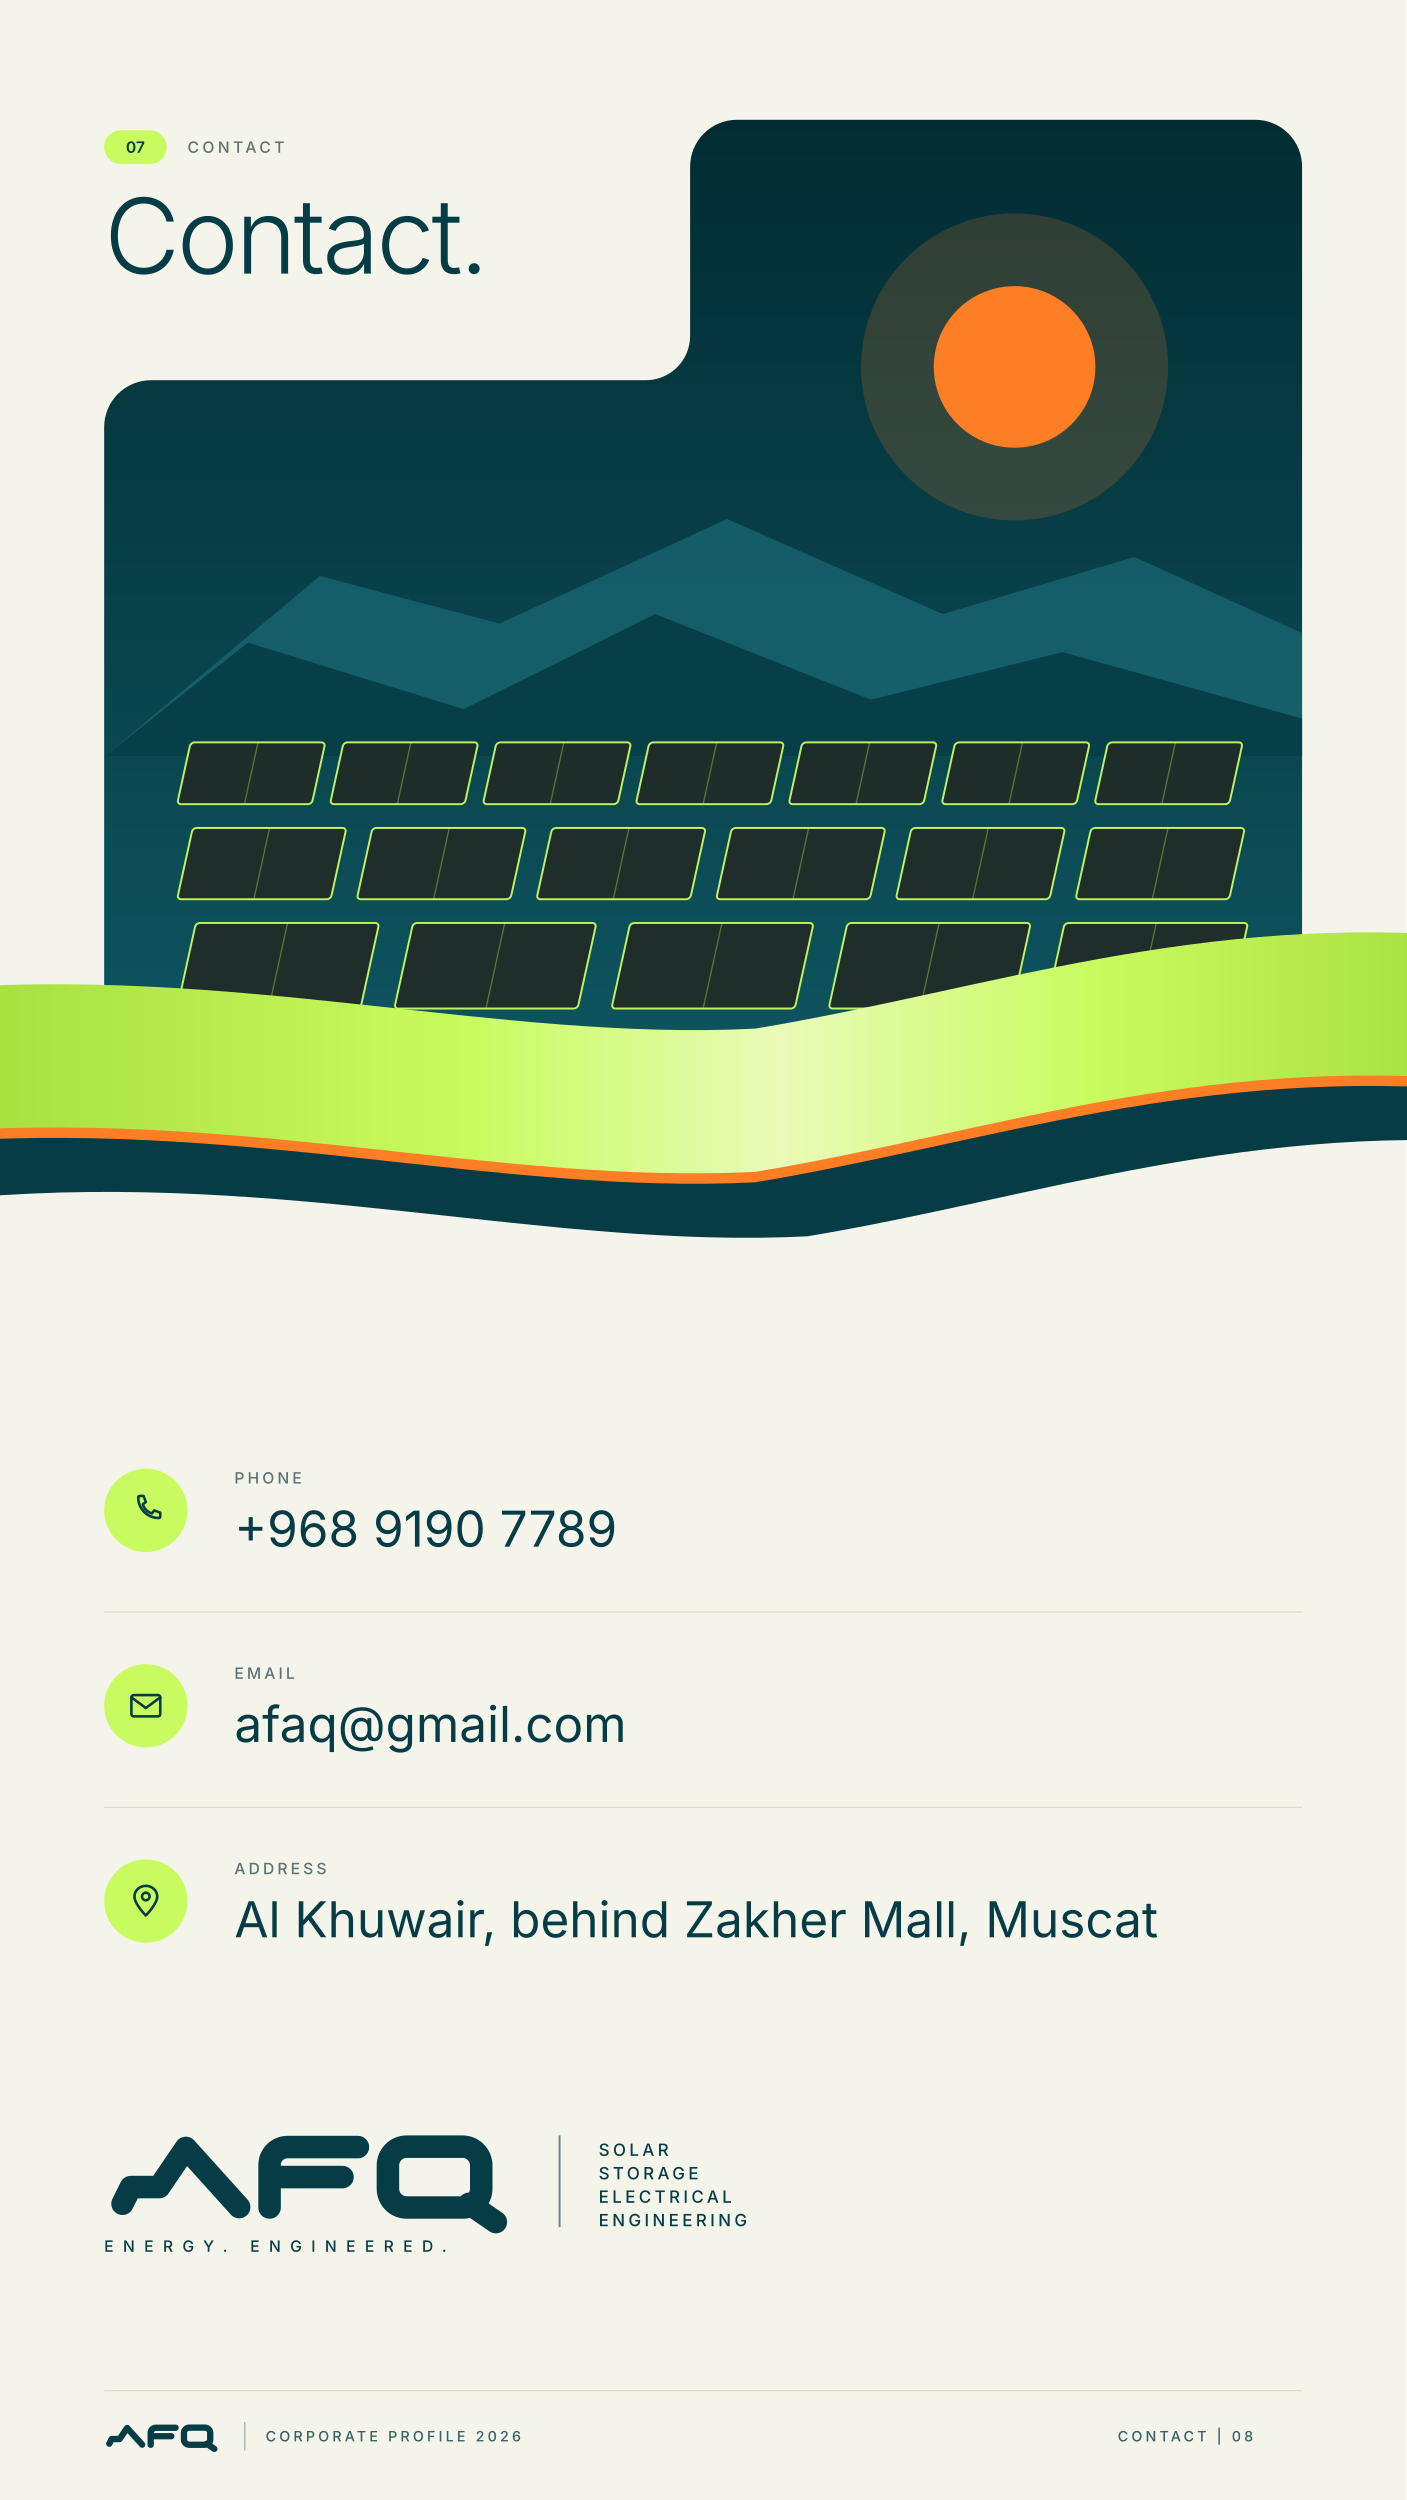
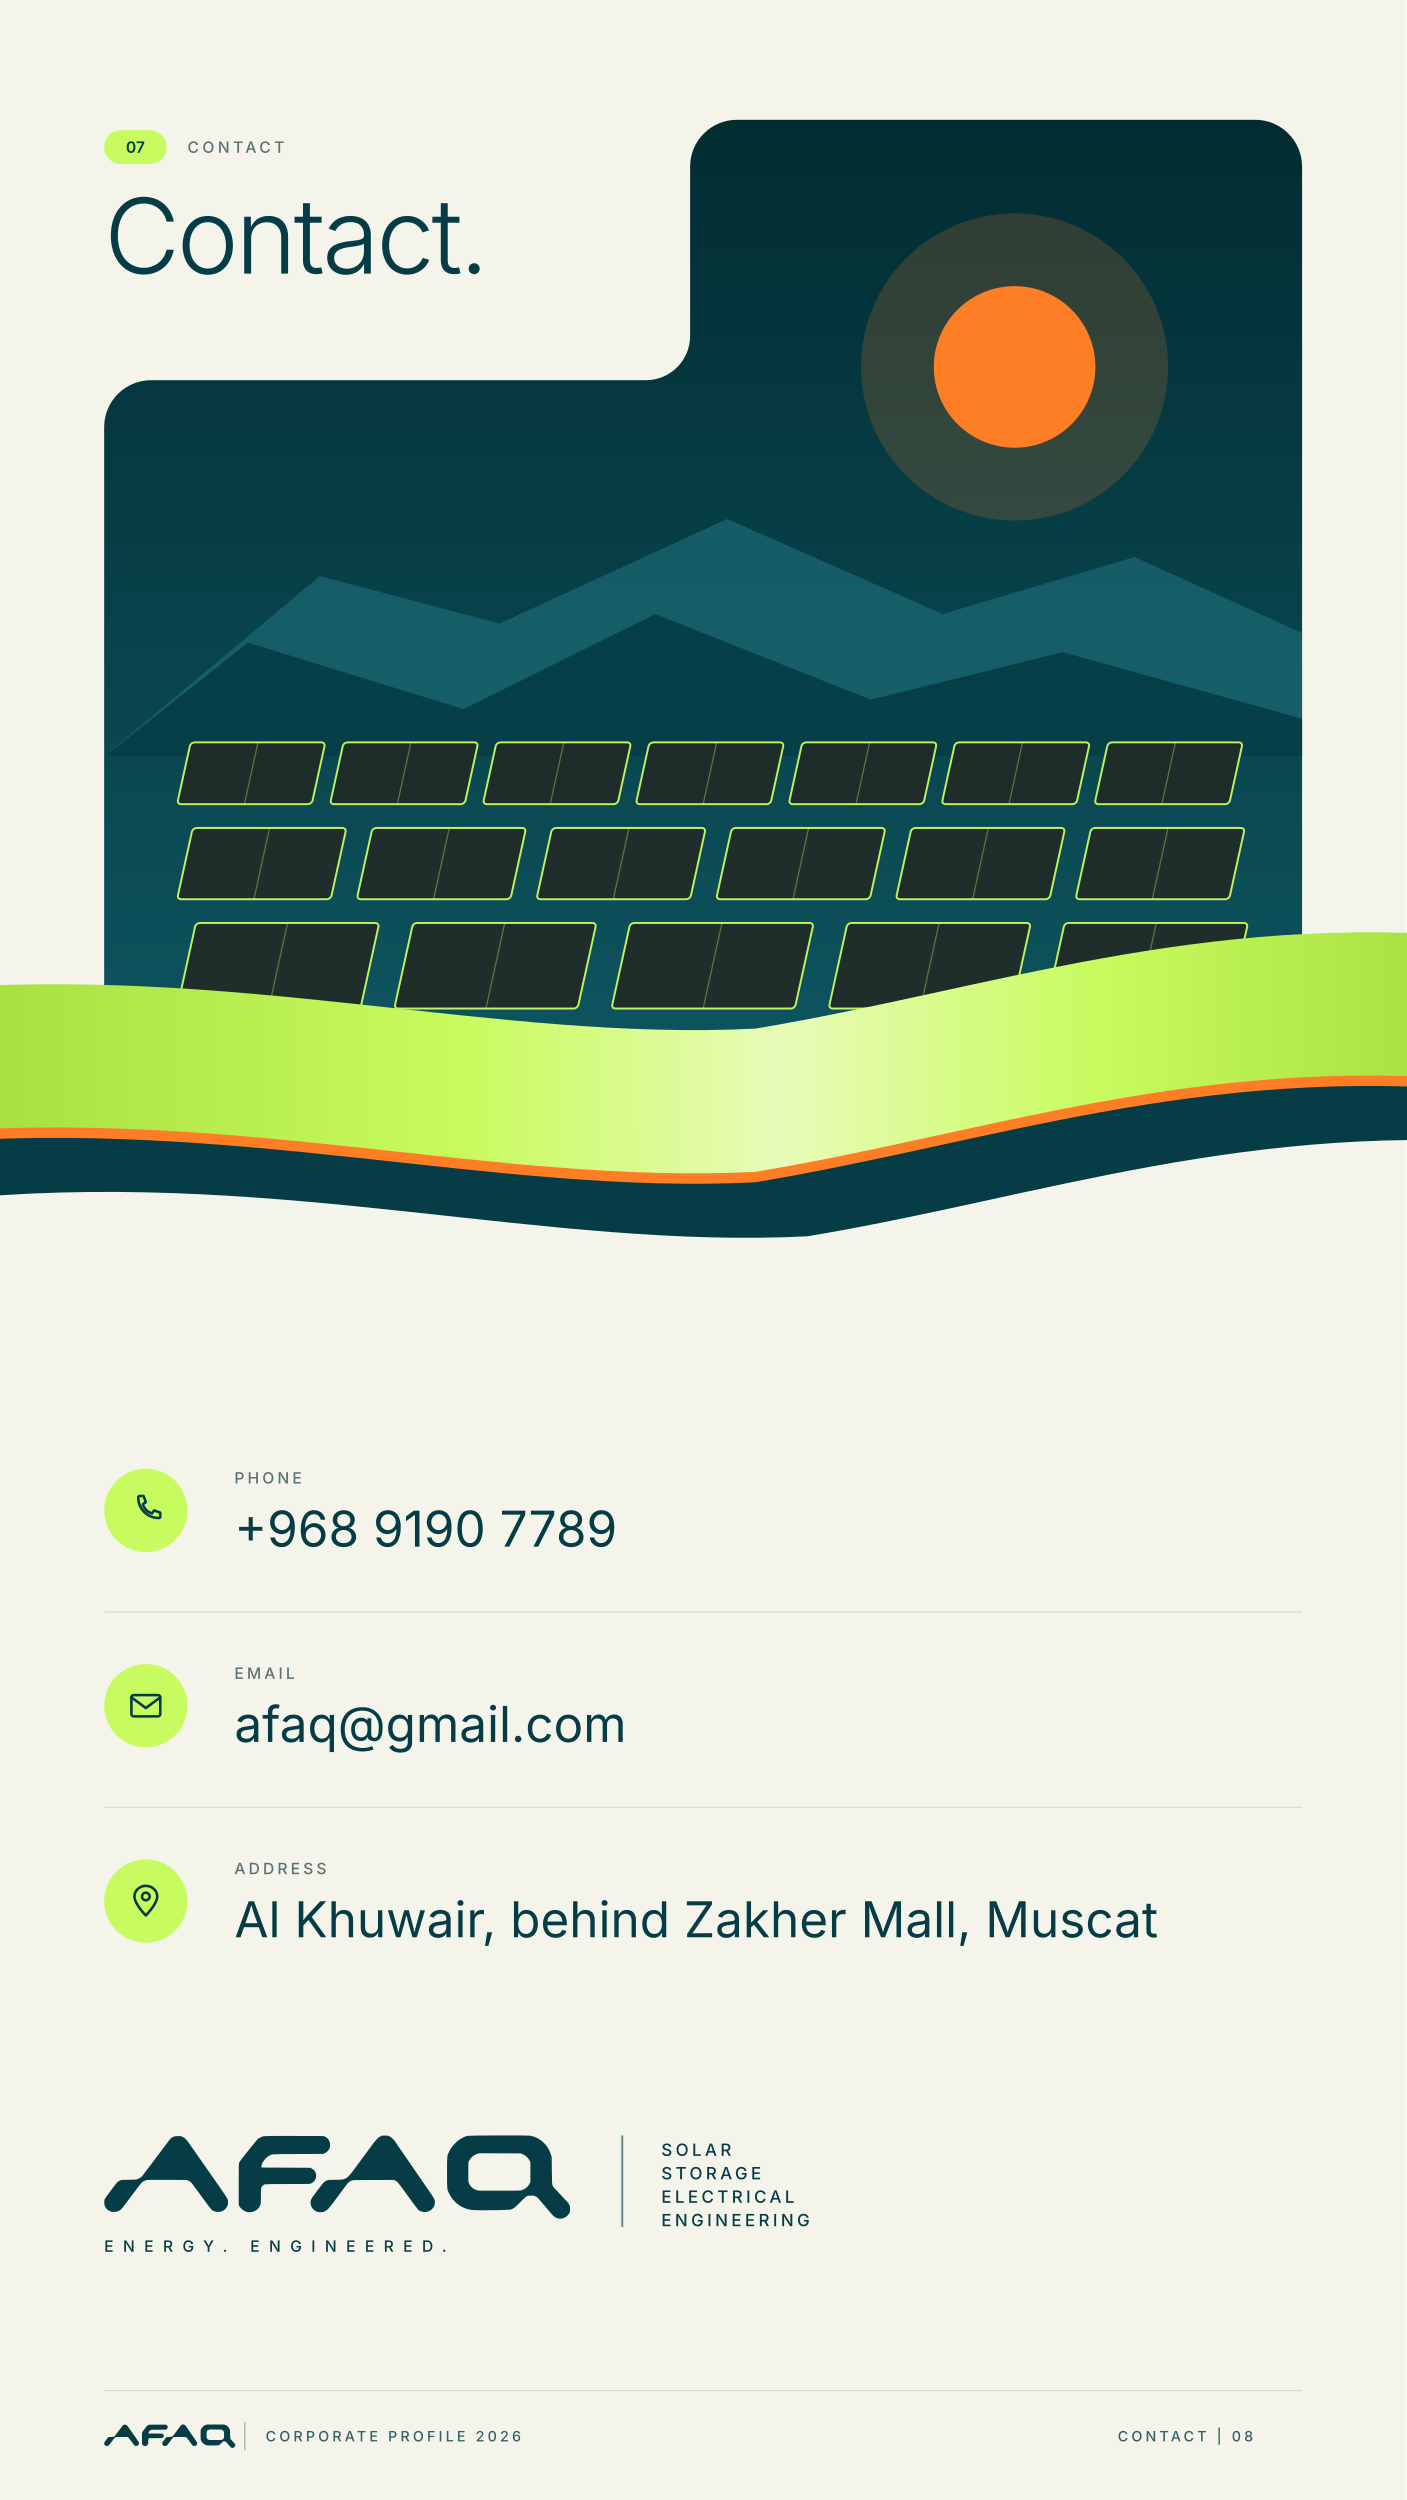
<svg xmlns="http://www.w3.org/2000/svg" width="1080" height="1920" viewBox="0 0 1080 1920">
  <defs>
    <linearGradient id="grad-1" gradientUnits="userSpaceOnUse" x1="0" y1="92" x2="0" y2="822">
      <stop offset="0" stop-color="#022C32" stop-opacity="1" />
      <stop offset="1" stop-color="#0E5560" stop-opacity="1" />
    </linearGradient>
    <linearGradient id="grad-2" gradientUnits="userSpaceOnUse" x1="-60" y1="0" x2="1140" y2="0">
      <stop offset="0" stop-color="#A4DC3C" stop-opacity="1" />
      <stop offset="0.35" stop-color="#C8FB5F" stop-opacity="1" />
      <stop offset="0.55" stop-color="#E9FBB8" stop-opacity="1" />
      <stop offset="0.75" stop-color="#C8FB5F" stop-opacity="1" />
      <stop offset="1" stop-color="#A4DC3C" stop-opacity="1" />
    </linearGradient>
  </defs>
  <rect id="Background" x="0" y="0" width="1080" height="1920" fill="#F5F4EB" />
  <g id="Photo-Farm">
    <path id="Photo-Farm__set-image-fill" d="M 530 128 C 530 108.12 546.12 92 566 92 L 964 92 C 983.88 92 1000 108.12 1000 128 L 1000 786 C 1000 805.88 983.88 822 964 822 L 116 822 C 96.12 822 80 805.88 80 786 L 80 328 C 80 308.12 96.12 292 116 292 L 496 292 C 514.78 292 530 276.78 530 258 Z" fill="url(#grad-1)" />
    <g id="Placeholder-Art--delete-after-placing-photo">
      <circle id="Sun-Glow" cx="779.2" cy="281.8" r="117.89" fill="#FD7E25" opacity="0.18" />
      <circle id="Sun" cx="779.2" cy="281.8" r="62.05" fill="#FD7E25" />
      <path id="Mountains-Far" d="M 80 581.1 L 245.6 442.4 L 383.6 478.9 L 558.4 398.6 L 724 471.6 L 871.2 427.8 L 1000 486.2 L 1000 581.1 Z" fill="#1F7580" opacity="0.55" />
      <path id="Mountains-Near" d="M 80 581.1 L 190.4 493.5 L 356 544.6 L 503.2 471.6 L 668.8 537.3 L 816 500.8 L 1000 551.9 L 1000 581.1 Z" fill="#053C45" opacity="0.9" />
      <g id="Solar-Array">
        <path id="Panel-1-1" d="M 145.79 573.08 C 146.15 571.46 147.78 570.15 149.44 570.15 L 246.87 570.15 C 248.52 570.15 249.58 571.46 249.22 573.08 L 240.07 614.67 C 239.72 616.29 238.09 617.6 236.43 617.6 L 139 617.6 C 137.34 617.6 136.29 616.29 136.64 614.67 Z" fill="#202C28" stroke="#C8FB5F" stroke-width="1.5" stroke-linecap="round" stroke-linejoin="round" opacity="0.95" />
        <path id="Panel-1-1-line" d="M 198.15 570.15 L 187.71 617.6" fill="none" stroke="#C8FB5F" stroke-width="1" stroke-linecap="butt" stroke-linejoin="round" opacity="0.35" />
        <path id="Panel-1-2" d="M 263.22 573.08 C 263.58 571.46 265.21 570.15 266.87 570.15 L 364.3 570.15 C 365.95 570.15 367.01 571.46 366.65 573.08 L 357.5 614.67 C 357.15 616.29 355.51 617.6 353.86 617.6 L 256.43 617.6 C 254.77 617.6 253.72 616.29 254.07 614.67 Z" fill="#202C28" stroke="#C8FB5F" stroke-width="1.5" stroke-linecap="round" stroke-linejoin="round" opacity="0.95" />
        <path id="Panel-1-2-line" d="M 315.58 570.15 L 305.14 617.6" fill="none" stroke="#C8FB5F" stroke-width="1" stroke-linecap="butt" stroke-linejoin="round" opacity="0.35" />
        <path id="Panel-1-3" d="M 380.65 573.08 C 381.01 571.46 382.64 570.15 384.3 570.15 L 481.72 570.15 C 483.38 570.15 484.44 571.46 484.08 573.08 L 474.93 614.67 C 474.57 616.29 472.94 617.6 471.29 617.6 L 373.86 617.6 C 372.2 617.6 371.15 616.29 371.5 614.67 Z" fill="#202C28" stroke="#C8FB5F" stroke-width="1.5" stroke-linecap="round" stroke-linejoin="round" opacity="0.95" />
        <path id="Panel-1-3-line" d="M 433.01 570.15 L 422.57 617.6" fill="none" stroke="#C8FB5F" stroke-width="1" stroke-linecap="butt" stroke-linejoin="round" opacity="0.35" />
        <path id="Panel-1-4" d="M 498.08 573.08 C 498.44 571.46 500.07 570.15 501.72 570.15 L 599.15 570.15 C 600.81 570.15 601.86 571.46 601.51 573.08 L 592.36 614.67 C 592 616.29 590.37 617.6 588.71 617.6 L 491.29 617.6 C 489.63 617.6 488.57 616.29 488.93 614.67 Z" fill="#202C28" stroke="#C8FB5F" stroke-width="1.5" stroke-linecap="round" stroke-linejoin="round" opacity="0.95" />
        <path id="Panel-1-4-line" d="M 550.44 570.15 L 540 617.6" fill="none" stroke="#C8FB5F" stroke-width="1" stroke-linecap="butt" stroke-linejoin="round" opacity="0.35" />
        <path id="Panel-1-5" d="M 615.51 573.08 C 615.86 571.46 617.5 570.15 619.15 570.15 L 716.58 570.15 C 718.24 570.15 719.29 571.46 718.94 573.08 L 709.79 614.67 C 709.43 616.29 707.8 617.6 706.14 617.6 L 608.71 617.6 C 607.06 617.6 606 616.29 606.36 614.67 Z" fill="#202C28" stroke="#C8FB5F" stroke-width="1.5" stroke-linecap="round" stroke-linejoin="round" opacity="0.95" />
        <path id="Panel-1-5-line" d="M 667.87 570.15 L 657.43 617.6" fill="none" stroke="#C8FB5F" stroke-width="1" stroke-linecap="butt" stroke-linejoin="round" opacity="0.35" />
        <path id="Panel-1-6" d="M 732.94 573.08 C 733.29 571.46 734.93 570.15 736.58 570.15 L 834.01 570.15 C 835.67 570.15 836.72 571.46 836.37 573.08 L 827.22 614.67 C 826.86 616.29 825.23 617.6 823.57 617.6 L 726.14 617.6 C 724.49 617.6 723.43 616.29 723.79 614.67 Z" fill="#202C28" stroke="#C8FB5F" stroke-width="1.5" stroke-linecap="round" stroke-linejoin="round" opacity="0.95" />
        <path id="Panel-1-6-line" d="M 785.3 570.15 L 774.86 617.6" fill="none" stroke="#C8FB5F" stroke-width="1" stroke-linecap="butt" stroke-linejoin="round" opacity="0.35" />
        <path id="Panel-1-7" d="M 850.37 573.08 C 850.72 571.46 852.35 570.15 854.01 570.15 L 951.44 570.15 C 953.1 570.15 954.15 571.46 953.79 573.08 L 944.64 614.67 C 944.29 616.29 942.66 617.6 941 617.6 L 843.57 617.6 C 841.91 617.6 840.86 616.29 841.22 614.67 Z" fill="#202C28" stroke="#C8FB5F" stroke-width="1.5" stroke-linecap="round" stroke-linejoin="round" opacity="0.95" />
        <path id="Panel-1-7-line" d="M 902.72 570.15 L 892.29 617.6" fill="none" stroke="#C8FB5F" stroke-width="1" stroke-linecap="butt" stroke-linejoin="round" opacity="0.35" />
        <path id="Panel-2-1" d="M 147.4 638.78 C 147.76 637.16 149.39 635.85 151.04 635.85 L 263.05 635.85 C 264.7 635.85 265.76 637.16 265.4 638.78 L 254.64 687.67 C 254.29 689.29 252.66 690.6 251 690.6 L 139 690.6 C 137.34 690.6 136.29 689.29 136.64 687.67 Z" fill="#202C28" stroke="#C8FB5F" stroke-width="1.5" stroke-linecap="round" stroke-linejoin="round" opacity="0.95" />
        <path id="Panel-2-1-line" d="M 207.04 635.85 L 195 690.6" fill="none" stroke="#C8FB5F" stroke-width="1" stroke-linecap="butt" stroke-linejoin="round" opacity="0.35" />
        <path id="Panel-2-2" d="M 285.4 638.78 C 285.76 637.16 287.39 635.85 289.05 635.85 L 401.05 635.85 C 402.7 635.85 403.76 637.16 403.4 638.78 L 392.64 687.67 C 392.29 689.29 390.66 690.6 389 690.6 L 277 690.6 C 275.34 690.6 274.29 689.29 274.64 687.67 Z" fill="#202C28" stroke="#C8FB5F" stroke-width="1.5" stroke-linecap="round" stroke-linejoin="round" opacity="0.95" />
        <path id="Panel-2-2-line" d="M 345.05 635.85 L 333 690.6" fill="none" stroke="#C8FB5F" stroke-width="1" stroke-linecap="butt" stroke-linejoin="round" opacity="0.35" />
        <path id="Panel-2-3" d="M 423.4 638.78 C 423.76 637.16 425.39 635.85 427.05 635.85 L 539.04 635.85 C 540.7 635.85 541.76 637.16 541.4 638.78 L 530.64 687.67 C 530.29 689.29 528.66 690.6 527 690.6 L 415 690.6 C 413.34 690.6 412.29 689.29 412.64 687.67 Z" fill="#202C28" stroke="#C8FB5F" stroke-width="1.5" stroke-linecap="round" stroke-linejoin="round" opacity="0.95" />
        <path id="Panel-2-3-line" d="M 483.05 635.85 L 471 690.6" fill="none" stroke="#C8FB5F" stroke-width="1" stroke-linecap="butt" stroke-linejoin="round" opacity="0.35" />
        <path id="Panel-2-4" d="M 561.4 638.78 C 561.76 637.16 563.39 635.85 565.04 635.85 L 677.04 635.85 C 678.7 635.85 679.76 637.16 679.4 638.78 L 668.64 687.67 C 668.29 689.29 666.66 690.6 665 690.6 L 553 690.6 C 551.34 690.6 550.29 689.29 550.64 687.67 Z" fill="#202C28" stroke="#C8FB5F" stroke-width="1.5" stroke-linecap="round" stroke-linejoin="round" opacity="0.95" />
        <path id="Panel-2-4-line" d="M 621.04 635.85 L 609 690.6" fill="none" stroke="#C8FB5F" stroke-width="1" stroke-linecap="butt" stroke-linejoin="round" opacity="0.35" />
        <path id="Panel-2-5" d="M 699.4 638.78 C 699.76 637.16 701.39 635.85 703.04 635.85 L 815.04 635.85 C 816.7 635.85 817.76 637.16 817.4 638.78 L 806.64 687.67 C 806.29 689.29 804.66 690.6 803 690.6 L 691 690.6 C 689.34 690.6 688.29 689.29 688.64 687.67 Z" fill="#202C28" stroke="#C8FB5F" stroke-width="1.5" stroke-linecap="round" stroke-linejoin="round" opacity="0.95" />
        <path id="Panel-2-5-line" d="M 759.04 635.85 L 747 690.6" fill="none" stroke="#C8FB5F" stroke-width="1" stroke-linecap="butt" stroke-linejoin="round" opacity="0.35" />
        <path id="Panel-2-6" d="M 837.4 638.78 C 837.76 637.16 839.39 635.85 841.04 635.85 L 953.04 635.85 C 954.7 635.85 955.76 637.16 955.4 638.78 L 944.64 687.67 C 944.29 689.29 942.66 690.6 941 690.6 L 829 690.6 C 827.34 690.6 826.29 689.29 826.64 687.67 Z" fill="#202C28" stroke="#C8FB5F" stroke-width="1.5" stroke-linecap="round" stroke-linejoin="round" opacity="0.95" />
        <path id="Panel-2-6-line" d="M 897.04 635.85 L 885 690.6" fill="none" stroke="#C8FB5F" stroke-width="1" stroke-linecap="butt" stroke-linejoin="round" opacity="0.35" />
        <path id="Panel-3-1" d="M 149.81 711.78 C 150.17 710.16 151.8 708.85 153.45 708.85 L 288.25 708.85 C 289.91 708.85 290.97 710.16 290.61 711.78 L 277.44 771.62 C 277.09 773.24 275.46 774.55 273.8 774.55 L 139 774.55 C 137.34 774.55 136.29 773.24 136.64 771.62 Z" fill="#202C28" stroke="#C8FB5F" stroke-width="1.5" stroke-linecap="round" stroke-linejoin="round" opacity="0.95" />
        <path id="Panel-3-1-line" d="M 220.85 708.85 L 206.4 774.55" fill="none" stroke="#C8FB5F" stroke-width="1" stroke-linecap="butt" stroke-linejoin="round" opacity="0.35" />
        <path id="Panel-3-2" d="M 316.61 711.78 C 316.97 710.16 318.6 708.85 320.25 708.85 L 455.05 708.85 C 456.71 708.85 457.77 710.16 457.41 711.78 L 444.24 771.62 C 443.89 773.24 442.26 774.55 440.6 774.55 L 305.8 774.55 C 304.14 774.55 303.09 773.24 303.44 771.62 Z" fill="#202C28" stroke="#C8FB5F" stroke-width="1.5" stroke-linecap="round" stroke-linejoin="round" opacity="0.95" />
        <path id="Panel-3-2-line" d="M 387.65 708.85 L 373.2 774.55" fill="none" stroke="#C8FB5F" stroke-width="1" stroke-linecap="butt" stroke-linejoin="round" opacity="0.35" />
        <path id="Panel-3-3" d="M 483.41 711.78 C 483.77 710.16 485.4 708.85 487.05 708.85 L 621.85 708.85 C 623.51 708.85 624.57 710.16 624.21 711.78 L 611.04 771.62 C 610.69 773.24 609.06 774.55 607.4 774.55 L 472.6 774.55 C 470.94 774.55 469.89 773.24 470.24 771.62 Z" fill="#202C28" stroke="#C8FB5F" stroke-width="1.5" stroke-linecap="round" stroke-linejoin="round" opacity="0.95" />
        <path id="Panel-3-3-line" d="M 554.45 708.85 L 540 774.55" fill="none" stroke="#C8FB5F" stroke-width="1" stroke-linecap="butt" stroke-linejoin="round" opacity="0.35" />
        <path id="Panel-3-4" d="M 650.21 711.78 C 650.57 710.16 652.2 708.85 653.85 708.85 L 788.65 708.85 C 790.31 708.85 791.37 710.16 791.01 711.78 L 777.84 771.62 C 777.49 773.24 775.86 774.55 774.2 774.55 L 639.4 774.55 C 637.74 774.55 636.69 773.24 637.04 771.62 Z" fill="#202C28" stroke="#C8FB5F" stroke-width="1.5" stroke-linecap="round" stroke-linejoin="round" opacity="0.95" />
        <path id="Panel-3-4-line" d="M 721.25 708.85 L 706.8 774.55" fill="none" stroke="#C8FB5F" stroke-width="1" stroke-linecap="butt" stroke-linejoin="round" opacity="0.35" />
        <path id="Panel-3-5" d="M 817.01 711.78 C 817.37 710.16 819 708.85 820.65 708.85 L 955.45 708.85 C 957.11 708.85 958.17 710.16 957.81 711.78 L 944.64 771.62 C 944.29 773.24 942.66 774.55 941 774.55 L 806.2 774.55 C 804.54 774.55 803.49 773.24 803.84 771.62 Z" fill="#202C28" stroke="#C8FB5F" stroke-width="1.5" stroke-linecap="round" stroke-linejoin="round" opacity="0.95" />
        <path id="Panel-3-5-line" d="M 888.05 708.85 L 873.6 774.55" fill="none" stroke="#C8FB5F" stroke-width="1" stroke-linecap="butt" stroke-linejoin="round" opacity="0.35" />
      </g>
    </g>
  </g>
  <g id="Eyebrow">
    <rect id="Eyebrow-Pill" x="80" y="100" width="48" height="26" rx="13" fill="#C8FB5F" />
    <text id="Eyebrow-Number" x="104" y="117.37" font-family="Inter" font-size="12" font-weight="600" fill="#053C45" text-anchor="middle">07</text>
    <text id="Eyebrow-Label" x="144" y="117.37" font-family="Inter" font-size="12" font-weight="500" fill="#5A7175" letter-spacing="2.64">CONTACT</text>
  </g>
  <text id="Title" x="80" y="210.1" font-family="Inter" font-size="80" font-weight="300" fill="#053C45" letter-spacing="-2.4">Contact.</text>
  <g id="Ribbon">
    <path id="Ribbon-Teal" d="M -20 820.5 C 220 800.5 420 860.5 620 850.5 C 800 820.5 960 760.5 1180 780.5 L 1180 879.5 C 960 859.5 800 919.5 620 949.5 C 420 959.5 220 899.5 -20 919.5 Z" fill="#053C45" />
    <path id="Ribbon-Orange" d="M -60 868 C 180 848 380 908 580 898 C 760 868 920 808 1140 828 L 1140 838 C 920 818 760 878 580 908 C 380 918 180 858 -60 878 Z" fill="#FD7E25" />
    <path id="Ribbon-Lime" d="M -60 760 C 180 740 380 800 580 790 C 760 760 920 700 1140 720 L 1140 830 C 920 810 760 870 580 900 C 380 910 180 850 -60 870 Z" fill="url(#grad-2)" />
  </g>
  <g id="Contact-Phone">
    <circle id="Icon-Disc" cx="112" cy="1160" r="32" fill="#C8FB5F" />
    <g id="Icon">
      <path id="Icon-phone-1" d="M 106.17 1150.08 C 106.17 1148.92 106.75 1148.92 107.92 1148.92 L 110.25 1148.92 L 112 1153.58 L 109.67 1155.33 C 110.83 1158.83 113.17 1161.17 116.67 1162.33 L 118.42 1160 L 123.08 1161.75 L 123.08 1164.08 C 123.08 1165.25 123.08 1165.83 121.92 1165.83 C 113.17 1165.83 106.17 1158.83 106.17 1150.08 Z" fill="none" stroke="#053C45" stroke-width="2" stroke-linecap="round" stroke-linejoin="round" />
    </g>
    <text id="Label" x="180" y="1139.37" font-family="Inter" font-size="12" font-weight="500" fill="#5A7175" letter-spacing="2.4">PHONE</text>
    <text id="Value" x="180" y="1187.82" font-family="Inter" font-size="38" font-weight="400" fill="#053C45">+968 9190 7789</text>
    <path id="Divider" d="M 80 1238 L 1000 1238" fill="none" stroke="#D9DCCF" stroke-width="1" stroke-linecap="butt" stroke-linejoin="round" />
  </g>
  <g id="Contact-Email">
    <circle id="Icon-Disc-2" cx="112" cy="1310" r="32" fill="#C8FB5F" />
    <g id="Icon-2">
      <path id="Icon-mail-1" d="M 100.92 1303.58 C 100.92 1302.62 101.7 1301.83 102.67 1301.83 L 121.33 1301.83 C 122.3 1301.83 123.08 1302.62 123.08 1303.58 L 123.08 1316.42 C 123.08 1317.38 122.3 1318.17 121.33 1318.17 L 102.67 1318.17 C 101.7 1318.17 100.92 1317.38 100.92 1316.42 Z" fill="none" stroke="#053C45" stroke-width="2" stroke-linecap="round" stroke-linejoin="round" />
      <path id="Icon-mail-2" d="M 100.92 1303.58 L 112 1311.75 L 123.08 1303.58" fill="none" stroke="#053C45" stroke-width="2" stroke-linecap="round" stroke-linejoin="round" />
    </g>
    <text id="Label-2" x="180" y="1289.37" font-family="Inter" font-size="12" font-weight="500" fill="#5A7175" letter-spacing="2.4">EMAIL</text>
    <text id="Value-2" x="180" y="1337.82" font-family="Inter" font-size="38" font-weight="400" fill="#053C45">afaq@gmail.com</text>
    <path id="Divider-2" d="M 80 1388 L 1000 1388" fill="none" stroke="#D9DCCF" stroke-width="1" stroke-linecap="butt" stroke-linejoin="round" />
  </g>
  <g id="Contact-Address">
    <circle id="Icon-Disc-3" cx="112" cy="1460" r="32" fill="#C8FB5F" />
    <g id="Icon-3">
      <path id="Icon-pin-1" d="M 112 1471.08 C 112 1471.08 103.25 1462.33 103.25 1456.5 C 103.25 1451.83 107.33 1448.33 112 1448.33 C 116.67 1448.33 120.75 1451.83 120.75 1456.5 C 120.75 1462.33 112 1471.08 112 1471.08 Z" fill="none" stroke="#053C45" stroke-width="2" stroke-linecap="round" stroke-linejoin="round" />
      <path id="Icon-pin-2" d="M 114.92 1456.5 C 114.92 1458.11 113.61 1459.42 112 1459.42 C 110.39 1459.42 109.08 1458.11 109.08 1456.5 C 109.08 1454.89 110.39 1453.58 112 1453.58 C 113.61 1453.58 114.92 1454.89 114.92 1456.5 Z" fill="none" stroke="#053C45" stroke-width="2" stroke-linecap="round" stroke-linejoin="round" />
    </g>
    <text id="Label-3" x="180" y="1439.37" font-family="Inter" font-size="12" font-weight="500" fill="#5A7175" letter-spacing="2.4">ADDRESS</text>
    <text id="Value-3" x="180" y="1487.82" font-family="Inter" font-size="38" font-weight="400" fill="#053C45">Al Khuwair, behind Zakher Mall, Muscat</text>
  </g>
  <g id="Logo-Lockup-Services">
    <g id="Logo-Lockup">
-       <g id="Wordmark-AFQ">
-         <path id="Letter-A" d="M 94.08 1692.48 L 100.48 1679.68 L 122.24 1679.68 L 142.72 1649.6 L 183.68 1695.04" fill="none" stroke="#053C45" stroke-width="17.28" stroke-linecap="round" stroke-linejoin="round" />
-         <path id="Letter-F" d="M 207.04 1695.36 L 207.04 1662.72 C 207.04 1655.1 213.18 1648.96 220.8 1648.96 L 274.88 1648.96 M 207.04 1672 L 263.04 1672" fill="none" stroke="#053C45" stroke-width="17.28" stroke-linecap="round" stroke-linejoin="round" />
-         <path id="Letter-Q" d="M 297.92 1663.04 C 297.92 1655.08 304.36 1648.64 312.32 1648.64 L 355.2 1648.64 C 363.16 1648.64 369.6 1655.08 369.6 1663.04 L 369.6 1680.96 C 369.6 1688.92 363.16 1695.36 355.2 1695.36 L 312.32 1695.36 C 304.36 1695.36 297.92 1688.92 297.92 1680.96 Z M 360.32 1692.48 L 380.8 1706.56" fill="none" stroke="#053C45" stroke-width="17.28" stroke-linecap="round" stroke-linejoin="round" />
+       <g id="Wordmark-AFAQ">
+         <path id="Letters-AFAQ" d="M 428.91 1703.8 C 427.55 1703.58 426.03 1702.8 424.93 1701.78 C 424.39 1701.27 421.63 1698.07 418.81 1694.67 C 415.98 1691.26 413.4 1688.23 413.07 1687.94 C 412.74 1687.64 411.92 1687.13 411.24 1686.8 C 410.07 1686.22 409.88 1686.19 407.9 1686.2 C 404.65 1686.2 404.43 1686.34 399.43 1691.4 C 395.04 1695.83 394.33 1696.36 391.77 1697.02 C 390.35 1697.4 366.71 1697.67 363.4 1697.35 C 359.23 1696.95 355.97 1695.82 352.68 1693.63 C 349.33 1691.4 346.82 1688.53 345.05 1684.88 C 343.25 1681.18 343.33 1681.95 343.33 1668.57 C 343.33 1655.37 343.28 1655.95 344.84 1652.66 C 347.09 1647.91 350.96 1643.94 355.52 1641.71 C 359.09 1639.97 356.76 1640.12 382.38 1640.04 C 398.81 1639.99 405.52 1640.03 406.76 1640.19 C 414.26 1641.16 420.96 1647.16 423.18 1654.89 L 423.69 1656.67 L 423.81 1666.86 C 423.91 1675.74 423.97 1677.17 424.25 1678 C 424.82 1679.66 424.27 1679.01 431.8 1686.9 C 437.62 1693 437.81 1693.31 437.81 1696.46 C 437.81 1698.46 437.78 1698.63 437.21 1699.72 C 436.12 1701.8 434 1703.37 431.72 1703.79 C 430.48 1704.02 430.22 1704.02 428.91 1703.8 Z M 189.57 1698.75 C 187.26 1698.13 184.98 1696.4 183.89 1694.43 L 183.33 1693.43 L 183.33 1677.61 C 183.33 1662.43 183.35 1661.76 183.7 1660.95 C 184.12 1659.96 184.61 1659.31 189.13 1653.62 C 198.22 1642.17 197.71 1642.74 199.9 1641.63 C 202.52 1640.3 201.11 1640.37 226.11 1640.42 L 248.67 1640.48 L 249.6 1640.95 C 251.08 1641.71 252.1 1642.74 252.85 1644.22 C 253.46 1645.45 253.52 1645.73 253.52 1647.15 C 253.52 1648.32 253.42 1649.01 253.1 1649.82 C 252.52 1651.34 251.02 1652.93 249.48 1653.64 L 248.29 1654.19 L 228.86 1654.29 C 207.33 1654.4 209.21 1654.28 206.61 1655.66 C 203.72 1657.2 200.63 1661.58 200.8 1663.89 L 200.86 1664.67 L 219.62 1664.76 L 238.38 1664.86 L 239.38 1665.41 C 241.7 1666.7 242.97 1668.9 242.8 1671.33 C 242.75 1672.07 242.54 1673.06 242.32 1673.55 C 241.74 1674.88 240.12 1676.43 238.8 1676.92 C 237.7 1677.33 237.62 1677.33 221.14 1677.33 C 209.66 1677.33 204.29 1677.4 203.6 1677.55 C 202.81 1677.71 202.41 1677.95 201.7 1678.66 C 200.47 1679.89 200.38 1680.43 200.38 1686.75 C 200.38 1691.45 200.34 1692.08 199.99 1693.21 C 198.72 1697.35 193.89 1699.92 189.57 1698.75 Z M 243.48 1698.6 C 239.89 1697.23 237.9 1693.7 238.65 1690.06 C 238.92 1688.76 239.51 1687.89 244.57 1681.21 C 247.45 1677.42 248.54 1676.13 249.4 1675.49 C 251.15 1674.2 251.74 1674.1 257.14 1674.1 C 262.33 1674.1 263.53 1673.95 265.29 1673.12 C 267.07 1672.27 268.45 1670.85 271.59 1666.61 C 276.25 1660.31 280.53 1654.51 284.62 1648.95 C 288.96 1643.05 290.21 1641.68 292.12 1640.74 C 293.37 1640.12 293.51 1640.1 295.62 1640.1 C 297.74 1640.1 297.87 1640.12 299.15 1640.75 C 300.54 1641.43 302.33 1643.05 303.26 1644.48 C 303.68 1645.1 310.7 1655.33 314.57 1660.95 C 315.12 1661.74 318.24 1666.28 321.53 1671.05 C 324.81 1675.81 328.74 1681.51 330.26 1683.71 C 333.74 1688.76 333.99 1689.3 333.99 1691.43 C 333.98 1692.83 333.9 1693.22 333.4 1694.29 C 332.4 1696.43 330.56 1697.97 328.29 1698.56 C 325.65 1699.25 322.92 1698.65 321.08 1696.97 C 320.78 1696.7 319.54 1695.1 318.33 1693.43 C 317.11 1691.75 315.68 1689.78 315.14 1689.05 C 314.6 1688.31 312.34 1685.22 310.13 1682.16 C 307.91 1679.11 305.74 1676.3 305.31 1675.9 C 304.88 1675.51 304.04 1674.97 303.45 1674.69 L 302.38 1674.19 L 286.73 1674.23 C 271.82 1674.27 271.03 1674.29 270.12 1674.64 C 268.6 1675.22 267.36 1676.26 265.94 1678.15 C 264.09 1680.64 257.63 1689.31 255.29 1692.48 C 252.66 1696.02 251.32 1697.37 249.55 1698.24 C 248.29 1698.86 247.96 1698.94 246.41 1698.99 C 244.95 1699.04 244.48 1698.98 243.48 1698.6 Z M 85.62 1698.61 C 83.39 1698.03 81.55 1696.53 80.6 1694.51 C 80.16 1693.57 80.1 1693.19 80.1 1691.52 C 80.1 1690.28 80.19 1689.39 80.38 1688.95 C 80.67 1688.26 88.94 1677.13 89.97 1676.04 C 90.3 1675.69 91.13 1675.13 91.8 1674.8 L 93.04 1674.19 L 98.76 1674.08 C 103.97 1673.97 104.58 1673.93 105.6 1673.55 C 106.96 1673.06 108.27 1672.24 109.07 1671.39 C 109.39 1671.05 113.9 1665.1 119.08 1658.19 C 124.26 1651.28 129.04 1644.91 129.7 1644.04 C 131.78 1641.27 133.31 1640.5 136.76 1640.49 C 138.83 1640.48 139.02 1640.51 140.19 1641.07 C 141.86 1641.86 143.07 1643 144.73 1645.36 C 146.44 1647.78 150.68 1653.84 156.57 1662.29 C 159.02 1665.8 162.19 1670.34 163.61 1672.38 C 165.04 1674.42 168 1678.66 170.18 1681.79 C 172.46 1685.05 174.37 1687.98 174.64 1688.65 C 175.02 1689.57 175.13 1690.15 175.13 1691.43 C 175.14 1692.86 175.07 1693.19 174.55 1694.29 C 173.8 1695.88 173.13 1696.66 171.75 1697.55 C 170.16 1698.58 168.21 1698.99 166.32 1698.69 C 163.39 1698.24 162.62 1697.61 159.18 1692.86 C 157.82 1690.98 156.46 1689.13 156.18 1688.76 C 155.9 1688.39 153.84 1685.57 151.61 1682.48 C 149.37 1679.38 147.2 1676.52 146.77 1676.12 C 146.35 1675.71 145.44 1675.11 144.76 1674.78 L 143.52 1674.19 L 128.63 1674.14 C 115.82 1674.09 113.56 1674.12 112.48 1674.37 C 110.9 1674.74 109.9 1675.25 108.84 1676.23 C 108.38 1676.65 105.2 1680.77 101.76 1685.38 C 98.33 1690 95.03 1694.4 94.43 1695.17 C 93.17 1696.78 91.97 1697.73 90.5 1698.29 C 89.21 1698.78 86.89 1698.93 85.62 1698.61 Z M 400.36 1682.2 C 403.08 1681.47 405.42 1679.6 406.62 1677.18 L 407.33 1675.73 L 407.33 1668.2 L 407.33 1660.67 L 406.8 1659.53 C 405.65 1657.07 403.65 1655.24 401.01 1654.23 L 399.9 1653.81 L 384 1653.76 L 368.1 1653.7 L 366.55 1654.18 C 363.78 1655.04 361.56 1656.91 360.34 1659.39 L 359.71 1660.66 L 359.66 1667.95 C 359.61 1674.22 359.65 1675.37 359.91 1676.15 C 360.85 1678.94 363.2 1681.18 366.1 1682.03 C 367.52 1682.46 367.56 1682.46 383.43 1682.46 C 396.63 1682.47 399.51 1682.42 400.36 1682.2 Z" fill="#053C45" />
      </g>
      <text id="Tagline" x="80" y="1729.37" font-family="Inter" font-size="12" font-weight="500" fill="#053C45" letter-spacing="7.2">ENERGY. ENGINEERED.</text>
    </g>
-     <path id="Lockup-Divider" d="M 429.76 1640 L 429.76 1710.4" fill="none" stroke="#053C45" stroke-width="1.5" stroke-linecap="butt" stroke-linejoin="round" opacity="0.6" />
+     <path id="Lockup-Divider" d="M 477.89 1640 L 477.89 1710.4" fill="none" stroke="#053C45" stroke-width="1.5" stroke-linecap="butt" stroke-linejoin="round" opacity="0.6" />
    <g id="Services">
      <g id="Services-List">
-         <text id="Services-List-line" x="459.76" y="1655.73" font-family="Inter" font-size="13" font-weight="500" fill="#053C45" letter-spacing="2.6">SOLAR</text>
-         <text id="Services-List-line-2" x="459.76" y="1673.73" font-family="Inter" font-size="13" font-weight="500" fill="#053C45" letter-spacing="2.6">STORAGE</text>
-         <text id="Services-List-line-3" x="459.76" y="1691.73" font-family="Inter" font-size="13" font-weight="500" fill="#053C45" letter-spacing="2.6">ELECTRICAL</text>
-         <text id="Services-List-line-4" x="459.76" y="1709.73" font-family="Inter" font-size="13" font-weight="500" fill="#053C45" letter-spacing="2.6">ENGINEERING</text>
+         <text id="Services-List-line" x="507.89" y="1655.73" font-family="Inter" font-size="13" font-weight="500" fill="#053C45" letter-spacing="2.6">SOLAR</text>
+         <text id="Services-List-line-2" x="507.89" y="1673.73" font-family="Inter" font-size="13" font-weight="500" fill="#053C45" letter-spacing="2.6">STORAGE</text>
+         <text id="Services-List-line-3" x="507.89" y="1691.73" font-family="Inter" font-size="13" font-weight="500" fill="#053C45" letter-spacing="2.6">ELECTRICAL</text>
+         <text id="Services-List-line-4" x="507.89" y="1709.73" font-family="Inter" font-size="13" font-weight="500" fill="#053C45" letter-spacing="2.6">ENGINEERING</text>
      </g>
    </g>
  </g>
  <g id="Footer">
    <path id="Footer-Rule" d="M 80 1836 L 1000 1836" fill="none" stroke="#D9DCCF" stroke-width="1" stroke-linecap="butt" stroke-linejoin="round" />
    <g id="Footer-Wordmark">
-       <path id="Letter-A-2" d="M 83.96 1876.76 L 85.76 1873.16 L 91.88 1873.16 L 97.64 1864.7 L 109.16 1877.48" fill="none" stroke="#053C45" stroke-width="4.86" stroke-linecap="round" stroke-linejoin="round" />
-       <path id="Letter-F-2" d="M 115.73 1877.57 L 115.73 1868.39 C 115.73 1866.25 117.46 1864.52 119.6 1864.52 L 134.81 1864.52 M 115.73 1871 L 131.48 1871" fill="none" stroke="#053C45" stroke-width="4.86" stroke-linecap="round" stroke-linejoin="round" />
-       <path id="Letter-Q-2" d="M 141.29 1868.48 C 141.29 1866.24 143.1 1864.43 145.34 1864.43 L 157.4 1864.43 C 159.64 1864.43 161.45 1866.24 161.45 1868.48 L 161.45 1873.52 C 161.45 1875.76 159.64 1877.57 157.4 1877.57 L 145.34 1877.57 C 143.1 1877.57 141.29 1875.76 141.29 1873.52 Z M 158.84 1876.76 L 164.6 1880.72" fill="none" stroke="#053C45" stroke-width="4.86" stroke-linecap="round" stroke-linejoin="round" />
+       <path id="Letters-AFAQ-2" d="M 178.13 1879.94 C 177.75 1879.88 177.32 1879.66 177.01 1879.37 C 176.86 1879.23 176.08 1878.33 175.29 1877.38 C 174.49 1876.42 173.77 1875.57 173.68 1875.48 C 173.58 1875.4 173.35 1875.26 173.16 1875.16 C 172.83 1875 172.78 1874.99 172.22 1874.99 C 171.31 1874.99 171.25 1875.03 169.84 1876.46 C 168.61 1877.7 168.41 1877.85 167.69 1878.04 C 167.28 1878.14 160.64 1878.22 159.71 1878.13 C 158.53 1878.02 157.62 1877.7 156.69 1877.08 C 155.75 1876.46 155.04 1875.65 154.55 1874.62 C 154.04 1873.58 154.06 1873.8 154.06 1870.04 C 154.06 1866.32 154.05 1866.49 154.49 1865.56 C 155.12 1864.22 156.21 1863.11 157.49 1862.48 C 158.49 1861.99 157.84 1862.03 165.04 1862.01 C 169.67 1862 171.55 1862.01 171.9 1862.05 C 174.01 1862.33 175.89 1864.01 176.52 1866.19 L 176.66 1866.69 L 176.7 1869.55 C 176.73 1872.05 176.74 1872.45 176.82 1872.69 C 176.98 1873.15 176.83 1872.97 178.94 1875.19 C 180.58 1876.91 180.63 1876.99 180.63 1877.88 C 180.63 1878.44 180.62 1878.49 180.47 1878.8 C 180.16 1879.38 179.56 1879.82 178.92 1879.94 C 178.57 1880.01 178.5 1880.01 178.13 1879.94 Z M 110.82 1878.52 C 110.17 1878.35 109.53 1877.86 109.22 1877.31 L 109.06 1877.03 L 109.06 1872.58 C 109.06 1868.31 109.07 1868.12 109.17 1867.89 C 109.28 1867.61 109.42 1867.43 110.69 1865.83 C 113.25 1862.61 113.11 1862.77 113.72 1862.46 C 114.46 1862.09 114.06 1862.1 121.09 1862.12 L 127.44 1862.13 L 127.7 1862.27 C 128.12 1862.48 128.4 1862.77 128.61 1863.19 C 128.79 1863.53 128.8 1863.61 128.8 1864.01 C 128.8 1864.34 128.77 1864.54 128.69 1864.76 C 128.52 1865.19 128.1 1865.64 127.67 1865.84 L 127.33 1865.99 L 121.87 1866.02 C 115.81 1866.05 116.34 1866.02 115.61 1866.41 C 114.8 1866.84 113.93 1868.07 113.97 1868.72 L 113.99 1868.94 L 119.27 1868.96 L 124.54 1868.99 L 124.83 1869.15 C 125.48 1869.51 125.84 1870.13 125.79 1870.81 C 125.77 1871.02 125.71 1871.3 125.65 1871.44 C 125.49 1871.81 125.03 1872.25 124.66 1872.38 C 124.35 1872.5 124.33 1872.5 119.7 1872.5 C 116.47 1872.5 114.96 1872.52 114.76 1872.56 C 114.54 1872.61 114.43 1872.67 114.23 1872.87 C 113.88 1873.22 113.86 1873.37 113.86 1875.15 C 113.86 1876.47 113.85 1876.65 113.75 1876.97 C 113.39 1878.13 112.03 1878.85 110.82 1878.52 Z M 125.98 1878.48 C 124.97 1878.1 124.41 1877.1 124.62 1876.08 C 124.7 1875.71 124.86 1875.47 126.29 1873.59 C 127.1 1872.52 127.4 1872.16 127.64 1871.98 C 128.13 1871.62 128.3 1871.59 129.82 1871.59 C 131.28 1871.59 131.62 1871.55 132.11 1871.31 C 132.61 1871.08 133 1870.68 133.88 1869.48 C 135.2 1867.71 136.4 1866.08 137.55 1864.52 C 138.77 1862.86 139.12 1862.47 139.66 1862.21 C 140.01 1862.03 140.05 1862.03 140.64 1862.03 C 141.24 1862.03 141.27 1862.03 141.63 1862.21 C 142.03 1862.4 142.53 1862.86 142.79 1863.26 C 142.91 1863.44 144.88 1866.31 145.97 1867.89 C 146.13 1868.11 147.01 1869.39 147.93 1870.73 C 148.85 1872.07 149.96 1873.68 150.38 1874.29 C 151.36 1875.71 151.44 1875.86 151.43 1876.46 C 151.43 1876.86 151.41 1876.97 151.27 1877.27 C 150.99 1877.87 150.47 1878.31 149.83 1878.47 C 149.09 1878.66 148.32 1878.49 147.8 1878.02 C 147.72 1877.95 147.37 1877.5 147.03 1877.03 C 146.69 1876.56 146.28 1876 146.13 1875.79 C 145.98 1875.59 145.35 1874.72 144.72 1873.86 C 144.1 1873 143.49 1872.21 143.37 1872.1 C 143.25 1871.99 143.01 1871.83 142.85 1871.76 L 142.54 1871.62 L 138.14 1871.63 C 133.95 1871.64 133.73 1871.64 133.47 1871.74 C 133.04 1871.9 132.69 1872.2 132.3 1872.73 C 131.78 1873.43 129.96 1875.87 129.3 1876.76 C 128.56 1877.76 128.18 1878.13 127.69 1878.38 C 127.33 1878.56 127.24 1878.58 126.8 1878.59 C 126.39 1878.61 126.26 1878.59 125.98 1878.48 Z M 81.58 1878.48 C 80.95 1878.32 80.44 1877.9 80.17 1877.33 C 80.05 1877.07 80.03 1876.96 80.03 1876.49 C 80.03 1876.14 80.05 1875.89 80.11 1875.77 C 80.19 1875.57 82.51 1872.44 82.81 1872.14 C 82.9 1872.04 83.13 1871.88 83.32 1871.79 L 83.67 1871.62 L 85.28 1871.58 C 86.74 1871.56 86.91 1871.54 87.2 1871.44 C 87.58 1871.3 87.95 1871.07 88.18 1870.83 C 88.27 1870.73 89.53 1869.06 90.99 1867.12 C 92.45 1865.17 93.79 1863.38 93.98 1863.14 C 94.56 1862.36 94.99 1862.14 95.96 1862.14 C 96.55 1862.13 96.6 1862.14 96.93 1862.3 C 97.4 1862.52 97.74 1862.84 98.21 1863.51 C 98.69 1864.19 99.88 1865.89 101.53 1868.27 C 102.22 1869.26 103.11 1870.53 103.52 1871.11 C 103.92 1871.68 104.75 1872.87 105.36 1873.75 C 106 1874.67 106.54 1875.49 106.62 1875.68 C 106.73 1875.94 106.75 1876.1 106.76 1876.46 C 106.76 1876.87 106.74 1876.96 106.59 1877.27 C 106.38 1877.72 106.19 1877.93 105.8 1878.18 C 105.36 1878.47 104.81 1878.59 104.28 1878.51 C 103.45 1878.38 103.24 1878.2 102.27 1876.87 C 101.89 1876.34 101.51 1875.82 101.43 1875.71 C 101.35 1875.61 100.77 1874.82 100.14 1873.95 C 99.51 1873.08 98.9 1872.27 98.78 1872.16 C 98.66 1872.04 98.41 1871.87 98.21 1871.78 L 97.87 1871.62 L 93.68 1871.6 C 90.07 1871.59 89.44 1871.6 89.14 1871.67 C 88.69 1871.77 88.41 1871.91 88.11 1872.19 C 87.98 1872.31 87.09 1873.47 86.12 1874.76 C 85.16 1876.06 84.23 1877.3 84.06 1877.52 C 83.7 1877.97 83.37 1878.24 82.95 1878.39 C 82.59 1878.53 81.94 1878.57 81.58 1878.48 Z M 170.1 1873.87 C 170.87 1873.66 171.53 1873.14 171.86 1872.46 L 172.06 1872.05 L 172.06 1869.93 L 172.06 1867.81 L 171.91 1867.49 C 171.59 1866.8 171.03 1866.29 170.28 1866 L 169.97 1865.88 L 165.5 1865.87 L 161.03 1865.85 L 160.59 1865.99 C 159.81 1866.23 159.19 1866.76 158.84 1867.45 L 158.67 1867.81 L 158.65 1869.86 C 158.64 1871.63 158.65 1871.95 158.72 1872.17 C 158.99 1872.95 159.65 1873.58 160.46 1873.82 C 160.87 1873.94 160.88 1873.94 165.34 1873.94 C 169.05 1873.94 169.86 1873.93 170.1 1873.87 Z" fill="#053C45" />
    </g>
    <path id="Footer-Divider" d="M 188 1860 L 188 1882" fill="none" stroke="#053C45" stroke-width="1" stroke-linecap="butt" stroke-linejoin="round" opacity="0.35" />
    <text id="Footer-Profile" x="204" y="1875" font-family="Inter" font-size="11" font-weight="500" fill="#053C45" letter-spacing="2.42" opacity="0.8">CORPORATE PROFILE 2026</text>
    <text id="Footer-Section" x="962.42" y="1875" font-family="Inter" font-size="11" font-weight="500" fill="#053C45" letter-spacing="2.42" text-anchor="end" opacity="0.8">CONTACT   |   08</text>
  </g>
</svg>
